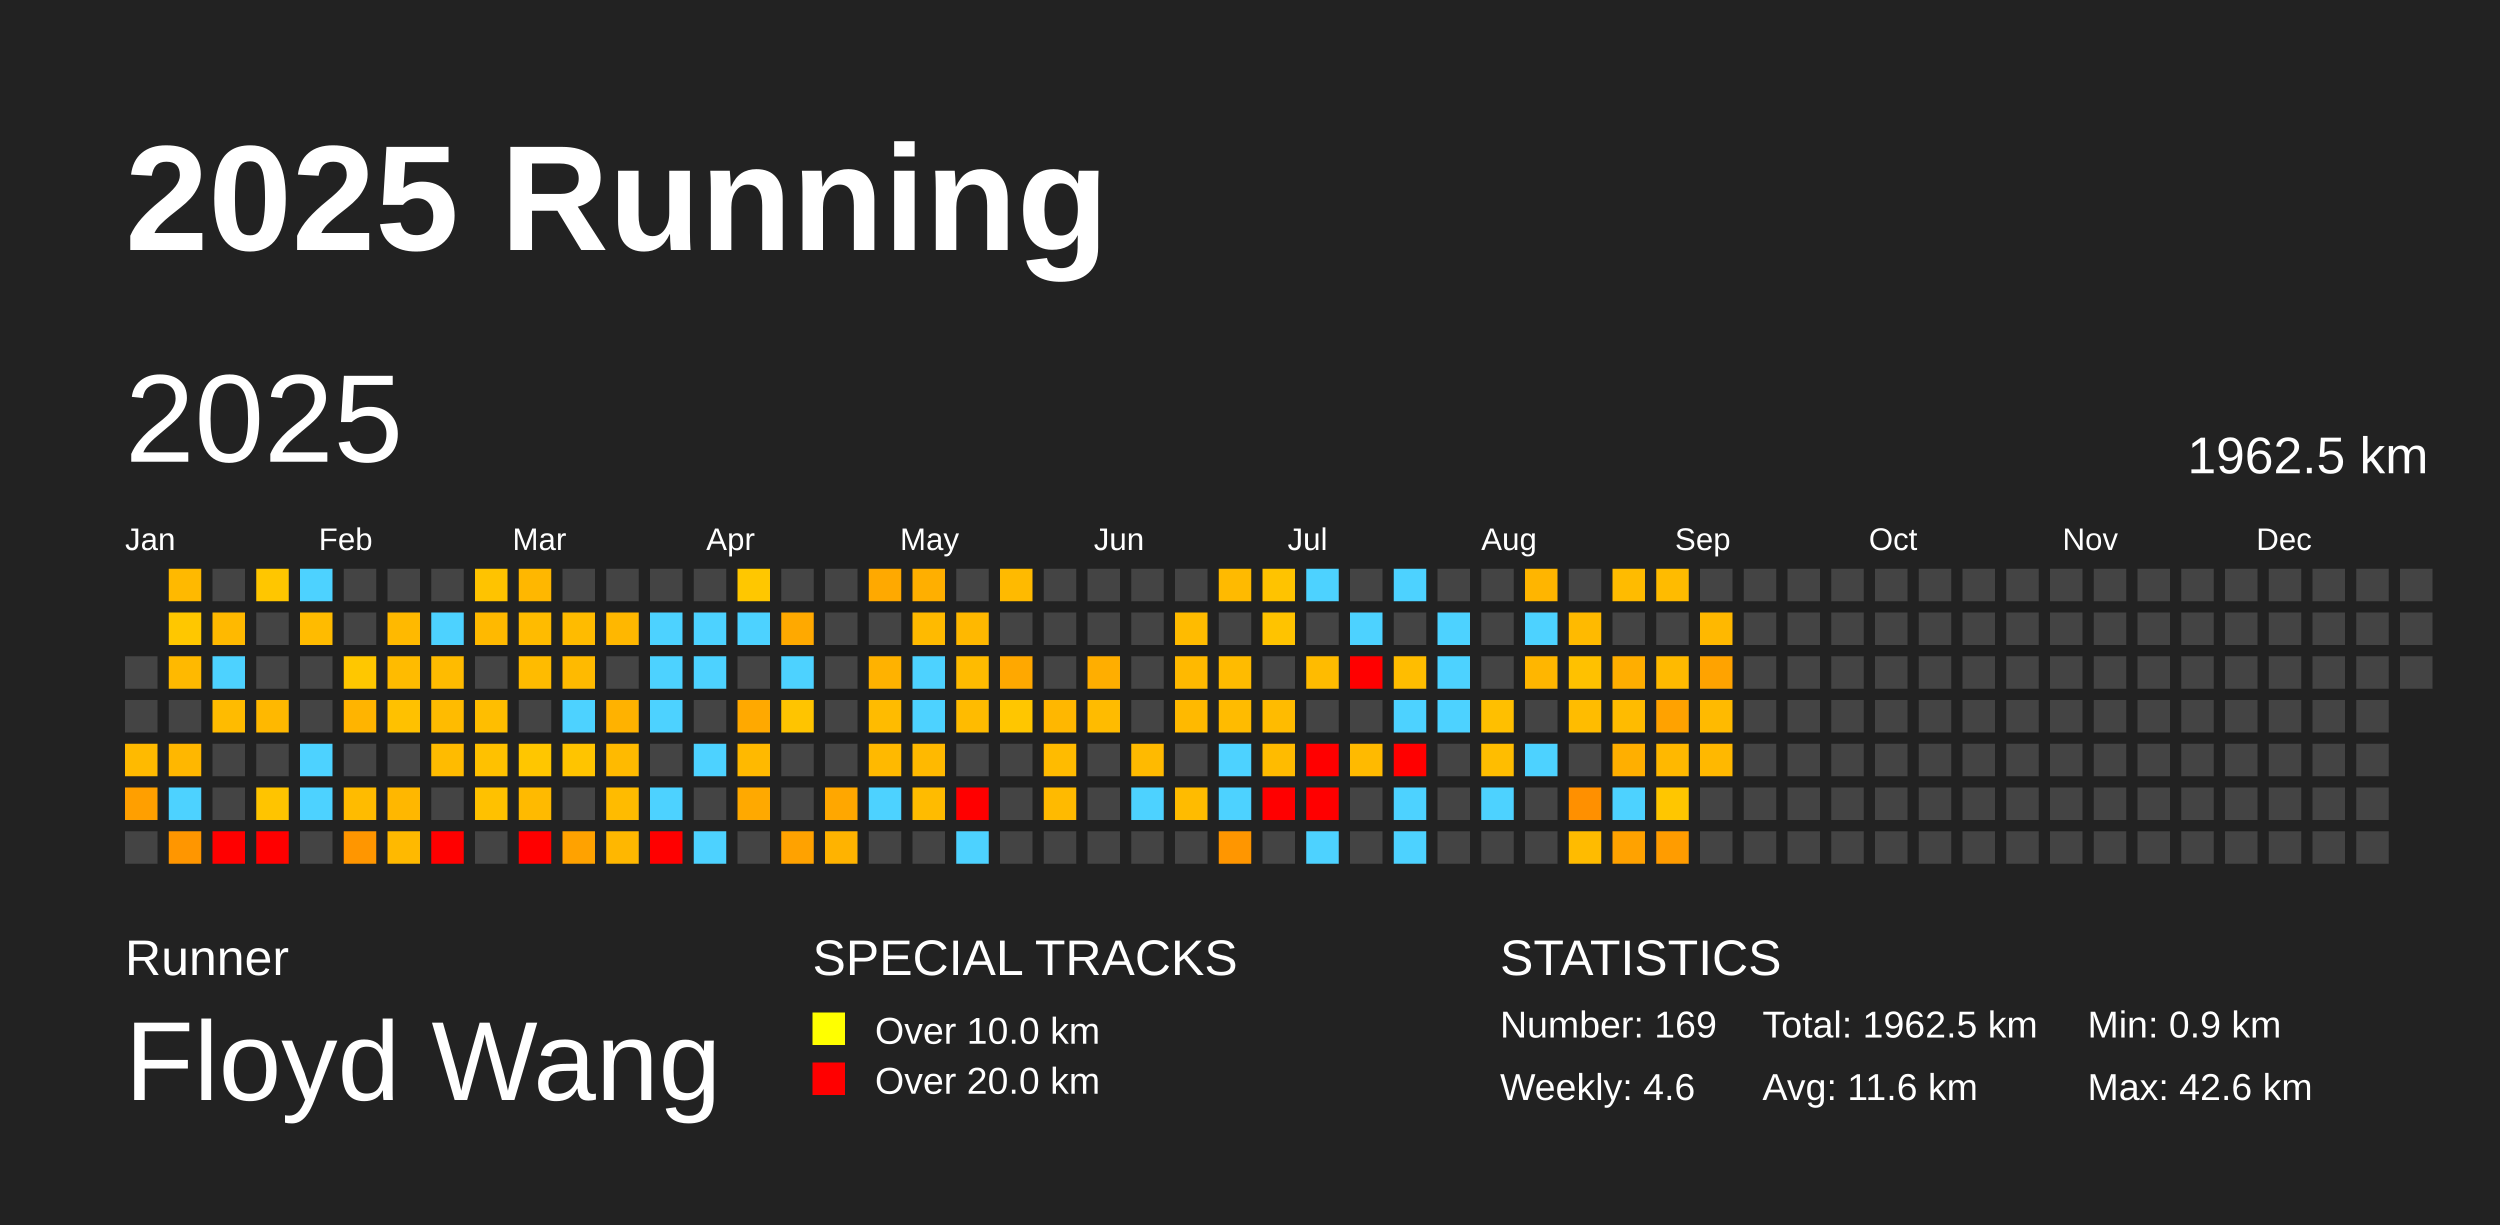
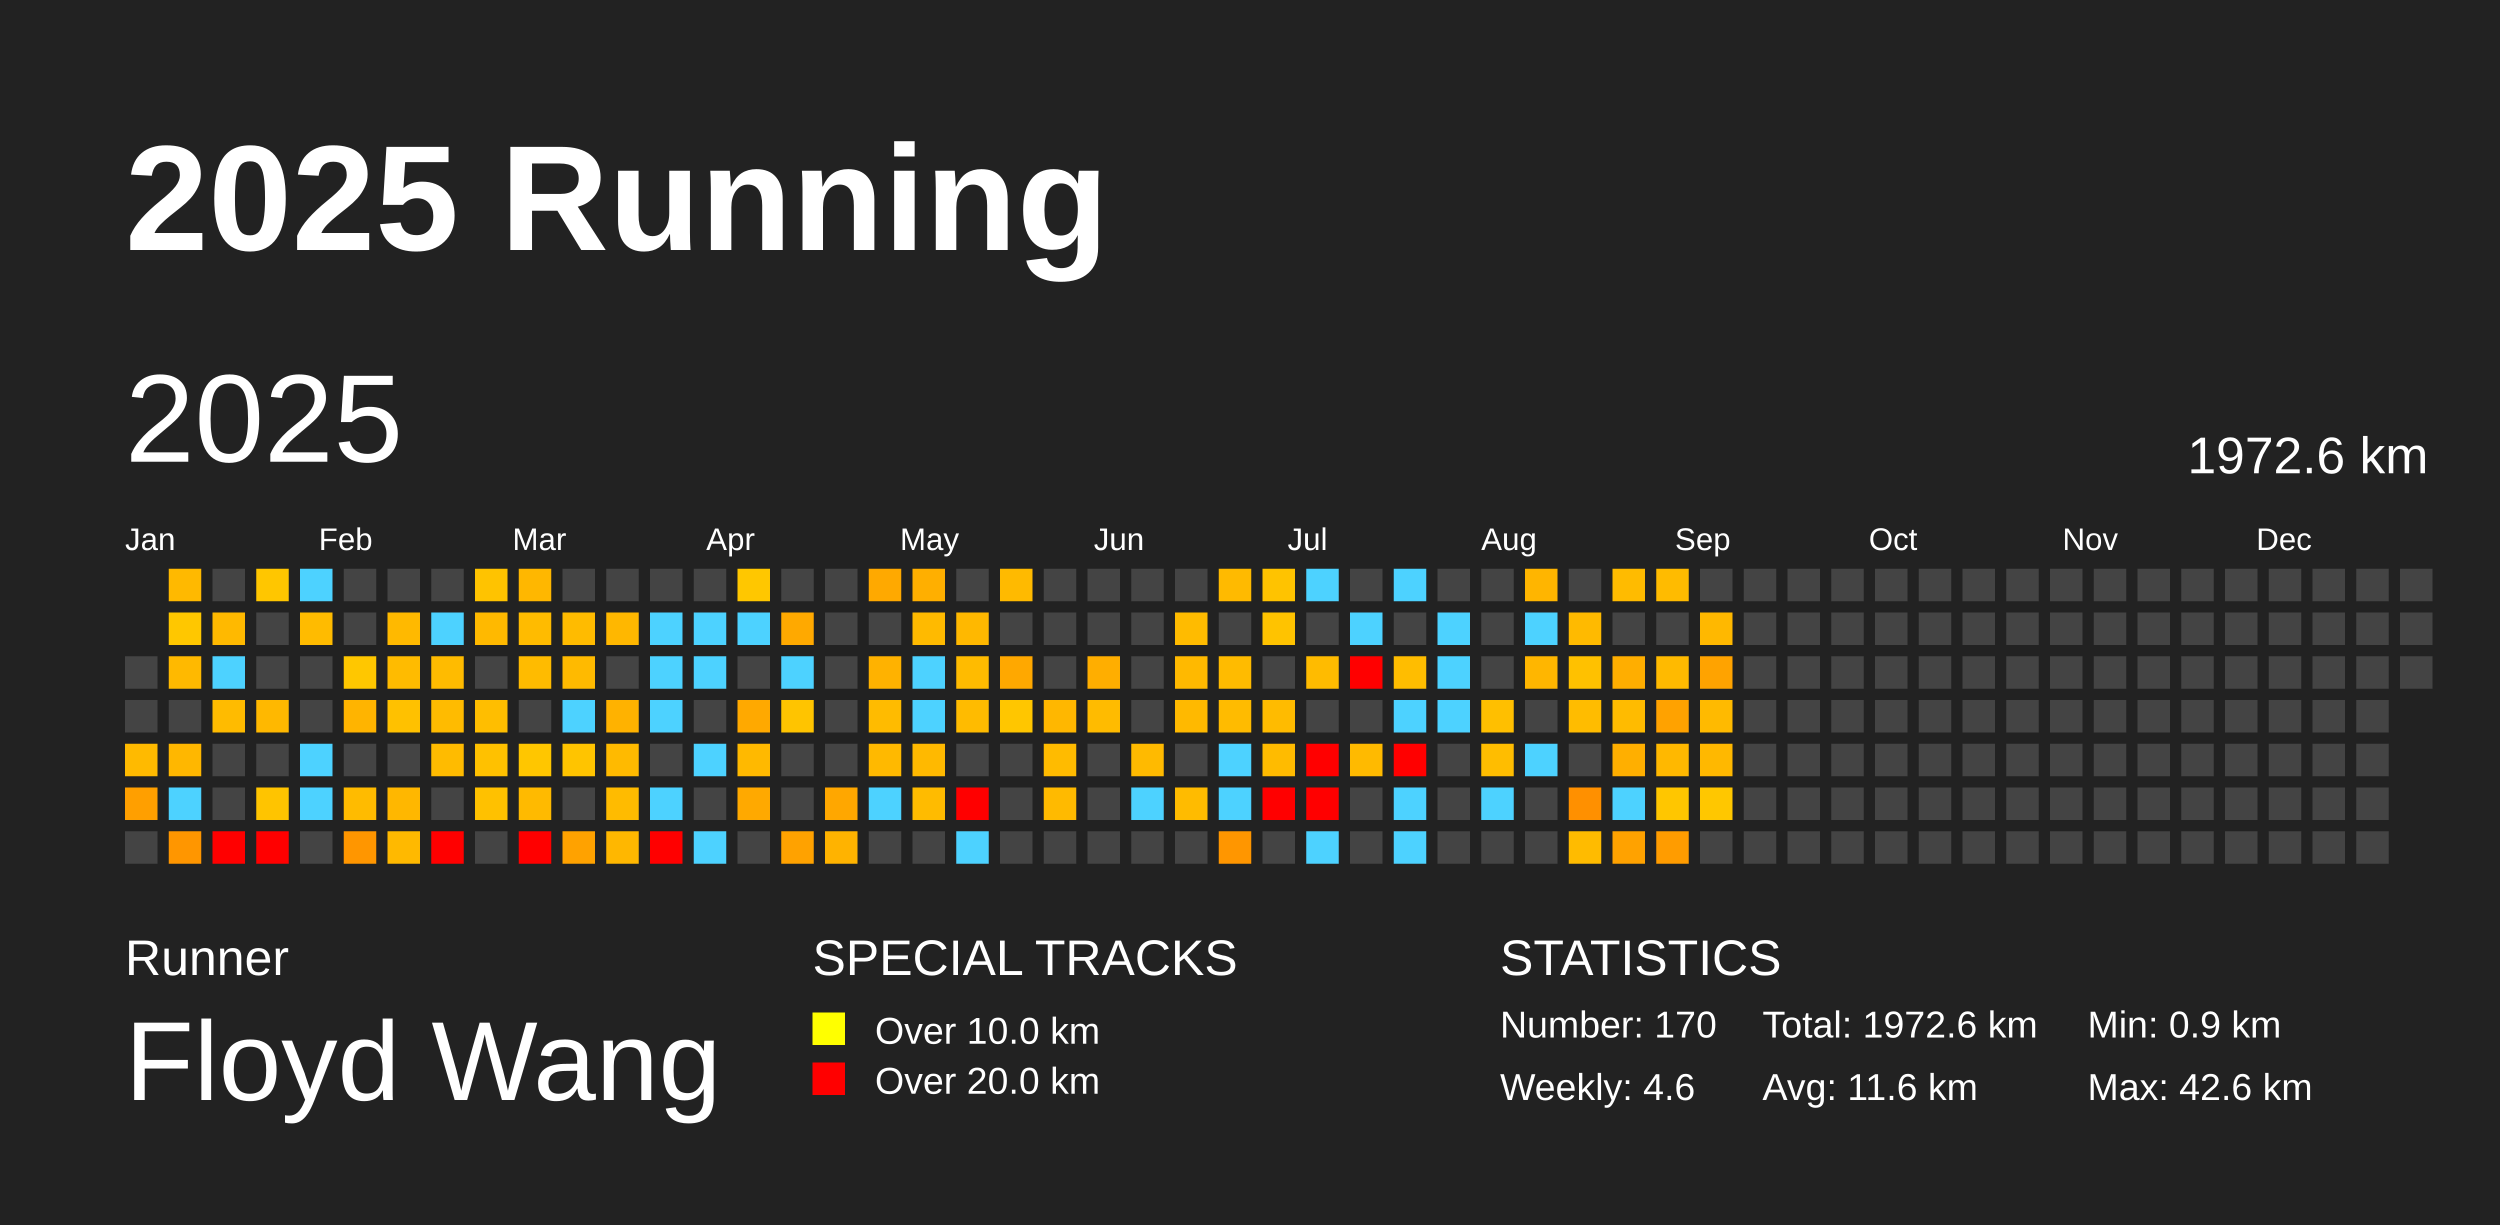
<svg xmlns="http://www.w3.org/2000/svg" baseProfile="full" height="98mm" version="1.1" viewBox="0,0,200,98" width="200mm">
  <defs />
  <rect fill="#222222" height="98" width="200" x="0" y="0" />
  <text fill="#FFFFFF" style="font-size:12px; font-family:Arial; font-weight:bold;" x="10" y="20">2025 Running</text>
  <text fill="#FFFFFF" style="font-size:4px; font-family:Arial" x="10" y="78">Runner</text>
  <text fill="#FFFFFF" style="font-size:9px; font-family:Arial" x="10" y="88">Floyd Wang</text>
  <text fill="#FFFFFF" style="font-size:4px; font-family:Arial" x="65" y="78">SPECIAL TRACKS</text>
  <rect fill="yellow" height="2.6" width="2.6" x="65" y="81" />
  <text fill="#FFFFFF" style="font-size:3px; font-family:Arial" x="70" y="83.5">Over 10.0 km</text>
  <rect fill="red" height="2.6" width="2.6" x="65" y="85" />
  <text fill="#FFFFFF" style="font-size:3px; font-family:Arial" x="70" y="87.5">Over 20.0 km</text>
  <text fill="#FFFFFF" style="font-size:4px; font-family:Arial" x="120" y="78">STATISTICS</text>
-   <text fill="#FFFFFF" style="font-size:3px; font-family:Arial" x="120" y="83">Number: 169</text>
+   <text fill="#FFFFFF" style="font-size:3px; font-family:Arial" x="120" y="83">Number: 170</text>
  <text fill="#FFFFFF" style="font-size:3px; font-family:Arial" x="120" y="88">Weekly: 4.6</text>
-   <text fill="#FFFFFF" style="font-size:3px; font-family:Arial" x="141" y="83">Total: 1962.5 km</text>
+   <text fill="#FFFFFF" style="font-size:3px; font-family:Arial" x="141" y="83">Total: 1972.6 km</text>
  <text fill="#FFFFFF" style="font-size:3px; font-family:Arial" x="141" y="88">Avg: 11.6 km</text>
  <text fill="#FFFFFF" style="font-size:3px; font-family:Arial" x="167" y="83">Min: 0.9 km</text>
  <text fill="#FFFFFF" style="font-size:3px; font-family:Arial" x="167" y="88">Max: 42.6 km</text>
  <text dominant-baseline="hanging" fill="#FFFFFF" style="font-size:10.0px; font-family:Arial;" x="10" y="30">2025</text>
-   <text dominant-baseline="hanging" fill="#FFFFFF" style="font-size:4.125px; font-family:Arial;" x="175" y="35">1962.5 km</text>
+   <text dominant-baseline="hanging" fill="#FFFFFF" style="font-size:4.125px; font-family:Arial;" x="175" y="35">1972.6 km</text>
  <text fill="#FFFFFF" style="font-size:2.5px; font-family:Arial" x="10.0" y="44">Jan</text>
  <text fill="#FFFFFF" style="font-size:2.5px; font-family:Arial" x="25.5" y="44">Feb</text>
  <text fill="#FFFFFF" style="font-size:2.5px; font-family:Arial" x="41.0" y="44">Mar</text>
  <text fill="#FFFFFF" style="font-size:2.5px; font-family:Arial" x="56.5" y="44">Apr</text>
  <text fill="#FFFFFF" style="font-size:2.5px; font-family:Arial" x="72.0" y="44">May</text>
  <text fill="#FFFFFF" style="font-size:2.5px; font-family:Arial" x="87.5" y="44">Jun</text>
  <text fill="#FFFFFF" style="font-size:2.5px; font-family:Arial" x="103.0" y="44">Jul</text>
  <text fill="#FFFFFF" style="font-size:2.5px; font-family:Arial" x="118.5" y="44">Aug</text>
  <text fill="#FFFFFF" style="font-size:2.5px; font-family:Arial" x="134.0" y="44">Sep</text>
  <text fill="#FFFFFF" style="font-size:2.5px; font-family:Arial" x="149.5" y="44">Oct</text>
  <text fill="#FFFFFF" style="font-size:2.5px; font-family:Arial" x="165.0" y="44">Nov</text>
  <text fill="#FFFFFF" style="font-size:2.5px; font-family:Arial" x="180.5" y="44">Dec</text>
  <rect fill="#444444" height="2.6" width="2.6" x="10.0" y="52.5" />
  <rect fill="#444444" height="2.6" width="2.6" x="10.0" y="56.0" />
  <rect fill="#ffba00" height="2.6" width="2.6" x="10.0" y="59.5" />
  <rect fill="#ff9f00" height="2.6" width="2.6" x="10.0" y="63.0" />
  <rect fill="#444444" height="2.6" width="2.6" x="10.0" y="66.5" />
  <rect fill="#ffb900" height="2.6" width="2.6" x="13.5" y="45.5" />
  <rect fill="#ffc700" height="2.6" width="2.6" x="13.5" y="49.0" />
  <rect fill="#ffb900" height="2.6" width="2.6" x="13.5" y="52.5" />
  <rect fill="#444444" height="2.6" width="2.6" x="13.5" y="56.0" />
  <rect fill="#ffb700" height="2.6" width="2.6" x="13.5" y="59.5" />
  <rect fill="#4dd2ff" height="2.6" width="2.6" x="13.5" y="63.0" />
  <rect fill="#ff9600" height="2.6" width="2.6" x="13.5" y="66.5" />
  <rect fill="#444444" height="2.6" width="2.6" x="17.0" y="45.5" />
  <rect fill="#ffb900" height="2.6" width="2.6" x="17.0" y="49.0" />
  <rect fill="#4dd2ff" height="2.6" width="2.6" x="17.0" y="52.5" />
  <rect fill="#ffbb00" height="2.6" width="2.6" x="17.0" y="56.0" />
  <rect fill="#444444" height="2.6" width="2.6" x="17.0" y="59.5" />
  <rect fill="#444444" height="2.6" width="2.6" x="17.0" y="63.0" />
  <rect fill="red" height="2.6" width="2.6" x="17.0" y="66.5" />
  <rect fill="#ffc600" height="2.6" width="2.6" x="20.5" y="45.5" />
  <rect fill="#444444" height="2.6" width="2.6" x="20.5" y="49.0" />
  <rect fill="#444444" height="2.6" width="2.6" x="20.5" y="52.5" />
  <rect fill="#ffb800" height="2.6" width="2.6" x="20.5" y="56.0" />
  <rect fill="#444444" height="2.6" width="2.6" x="20.5" y="59.5" />
  <rect fill="#ffc400" height="2.6" width="2.6" x="20.5" y="63.0" />
  <rect fill="red" height="2.6" width="2.6" x="20.5" y="66.5" />
  <rect fill="#4dd2ff" height="2.6" width="2.6" x="24.0" y="45.5" />
  <rect fill="#ffbb00" height="2.6" width="2.6" x="24.0" y="49.0" />
  <rect fill="#444444" height="2.6" width="2.6" x="24.0" y="52.5" />
  <rect fill="#444444" height="2.6" width="2.6" x="24.0" y="56.0" />
  <rect fill="#4dd2ff" height="2.6" width="2.6" x="24.0" y="59.5" />
  <rect fill="#4dd2ff" height="2.6" width="2.6" x="24.0" y="63.0" />
  <rect fill="#444444" height="2.6" width="2.6" x="24.0" y="66.5" />
  <rect fill="#444444" height="2.6" width="2.6" x="27.5" y="45.5" />
  <rect fill="#444444" height="2.6" width="2.6" x="27.5" y="49.0" />
  <rect fill="#ffc700" height="2.6" width="2.6" x="27.5" y="52.5" />
  <rect fill="#ffb400" height="2.6" width="2.6" x="27.5" y="56.0" />
  <rect fill="#444444" height="2.6" width="2.6" x="27.5" y="59.5" />
  <rect fill="#ffbb00" height="2.6" width="2.6" x="27.5" y="63.0" />
  <rect fill="#ff9600" height="2.6" width="2.6" x="27.5" y="66.5" />
  <rect fill="#444444" height="2.6" width="2.6" x="31.0" y="45.5" />
  <rect fill="#ffb900" height="2.6" width="2.6" x="31.0" y="49.0" />
  <rect fill="#ffbb00" height="2.6" width="2.6" x="31.0" y="52.5" />
  <rect fill="#ffc100" height="2.6" width="2.6" x="31.0" y="56.0" />
  <rect fill="#444444" height="2.6" width="2.6" x="31.0" y="59.5" />
  <rect fill="#ffb700" height="2.6" width="2.6" x="31.0" y="63.0" />
  <rect fill="#ffb900" height="2.6" width="2.6" x="31.0" y="66.5" />
  <rect fill="#444444" height="2.6" width="2.6" x="34.5" y="45.5" />
  <rect fill="#4dd2ff" height="2.6" width="2.6" x="34.5" y="49.0" />
  <rect fill="#ffbb00" height="2.6" width="2.6" x="34.5" y="52.5" />
  <rect fill="#ffbb00" height="2.6" width="2.6" x="34.5" y="56.0" />
  <rect fill="#ffbb00" height="2.6" width="2.6" x="34.5" y="59.5" />
  <rect fill="#444444" height="2.6" width="2.6" x="34.5" y="63.0" />
  <rect fill="red" height="2.6" width="2.6" x="34.5" y="66.5" />
  <rect fill="#ffc300" height="2.6" width="2.6" x="38.0" y="45.5" />
  <rect fill="#ffb900" height="2.6" width="2.6" x="38.0" y="49.0" />
  <rect fill="#444444" height="2.6" width="2.6" x="38.0" y="52.5" />
  <rect fill="#ffbe00" height="2.6" width="2.6" x="38.0" y="56.0" />
  <rect fill="#ffc100" height="2.6" width="2.6" x="38.0" y="59.5" />
  <rect fill="#ffc100" height="2.6" width="2.6" x="38.0" y="63.0" />
  <rect fill="#444444" height="2.6" width="2.6" x="38.0" y="66.5" />
  <rect fill="#ffb700" height="2.6" width="2.6" x="41.5" y="45.5" />
  <rect fill="#ffbb00" height="2.6" width="2.6" x="41.5" y="49.0" />
  <rect fill="#ffbb00" height="2.6" width="2.6" x="41.5" y="52.5" />
  <rect fill="#444444" height="2.6" width="2.6" x="41.5" y="56.0" />
  <rect fill="#ffc600" height="2.6" width="2.6" x="41.5" y="59.5" />
  <rect fill="#ffba00" height="2.6" width="2.6" x="41.5" y="63.0" />
  <rect fill="red" height="2.6" width="2.6" x="41.5" y="66.5" />
  <rect fill="#444444" height="2.6" width="2.6" x="45.0" y="45.5" />
  <rect fill="#ffbb00" height="2.6" width="2.6" x="45.0" y="49.0" />
  <rect fill="#ffba00" height="2.6" width="2.6" x="45.0" y="52.5" />
  <rect fill="#4dd2ff" height="2.6" width="2.6" x="45.0" y="56.0" />
  <rect fill="#ffc400" height="2.6" width="2.6" x="45.0" y="59.5" />
  <rect fill="#444444" height="2.6" width="2.6" x="45.0" y="63.0" />
  <rect fill="#ffa200" height="2.6" width="2.6" x="45.0" y="66.5" />
  <rect fill="#444444" height="2.6" width="2.6" x="48.5" y="45.5" />
  <rect fill="#ffb700" height="2.6" width="2.6" x="48.5" y="49.0" />
  <rect fill="#444444" height="2.6" width="2.6" x="48.5" y="52.5" />
  <rect fill="#ffb200" height="2.6" width="2.6" x="48.5" y="56.0" />
  <rect fill="#ffba00" height="2.6" width="2.6" x="48.5" y="59.5" />
  <rect fill="#ffbb00" height="2.6" width="2.6" x="48.5" y="63.0" />
  <rect fill="#ffb700" height="2.6" width="2.6" x="48.5" y="66.5" />
  <rect fill="#444444" height="2.6" width="2.6" x="52.0" y="45.5" />
  <rect fill="#4dd2ff" height="2.6" width="2.6" x="52.0" y="49.0" />
  <rect fill="#4dd2ff" height="2.6" width="2.6" x="52.0" y="52.5" />
  <rect fill="#4dd2ff" height="2.6" width="2.6" x="52.0" y="56.0" />
  <rect fill="#444444" height="2.6" width="2.6" x="52.0" y="59.5" />
  <rect fill="#4dd2ff" height="2.6" width="2.6" x="52.0" y="63.0" />
  <rect fill="red" height="2.6" width="2.6" x="52.0" y="66.5" />
  <rect fill="#444444" height="2.6" width="2.6" x="55.5" y="45.5" />
  <rect fill="#4dd2ff" height="2.6" width="2.6" x="55.5" y="49.0" />
  <rect fill="#4dd2ff" height="2.6" width="2.6" x="55.5" y="52.5" />
  <rect fill="#444444" height="2.6" width="2.6" x="55.5" y="56.0" />
  <rect fill="#4dd2ff" height="2.6" width="2.6" x="55.5" y="59.5" />
  <rect fill="#444444" height="2.6" width="2.6" x="55.5" y="63.0" />
  <rect fill="#4dd2ff" height="2.6" width="2.6" x="55.5" y="66.5" />
  <rect fill="#ffc700" height="2.6" width="2.6" x="59.0" y="45.5" />
  <rect fill="#4dd2ff" height="2.6" width="2.6" x="59.0" y="49.0" />
  <rect fill="#444444" height="2.6" width="2.6" x="59.0" y="52.5" />
  <rect fill="#ffa900" height="2.6" width="2.6" x="59.0" y="56.0" />
  <rect fill="#ffb900" height="2.6" width="2.6" x="59.0" y="59.5" />
  <rect fill="#ffa900" height="2.6" width="2.6" x="59.0" y="63.0" />
  <rect fill="#444444" height="2.6" width="2.6" x="59.0" y="66.5" />
  <rect fill="#444444" height="2.6" width="2.6" x="62.5" y="45.5" />
  <rect fill="#ffa900" height="2.6" width="2.6" x="62.5" y="49.0" />
  <rect fill="#4dd2ff" height="2.6" width="2.6" x="62.5" y="52.5" />
  <rect fill="#ffc400" height="2.6" width="2.6" x="62.5" y="56.0" />
  <rect fill="#444444" height="2.6" width="2.6" x="62.5" y="59.5" />
  <rect fill="#444444" height="2.6" width="2.6" x="62.5" y="63.0" />
  <rect fill="#ffa200" height="2.6" width="2.6" x="62.5" y="66.5" />
  <rect fill="#444444" height="2.6" width="2.6" x="66.0" y="45.5" />
  <rect fill="#444444" height="2.6" width="2.6" x="66.0" y="49.0" />
  <rect fill="#444444" height="2.6" width="2.6" x="66.0" y="52.5" />
  <rect fill="#444444" height="2.6" width="2.6" x="66.0" y="56.0" />
  <rect fill="#444444" height="2.6" width="2.6" x="66.0" y="59.5" />
  <rect fill="#ffa700" height="2.6" width="2.6" x="66.0" y="63.0" />
  <rect fill="#ffb300" height="2.6" width="2.6" x="66.0" y="66.5" />
  <rect fill="#ffa900" height="2.6" width="2.6" x="69.5" y="45.5" />
  <rect fill="#444444" height="2.6" width="2.6" x="69.5" y="49.0" />
  <rect fill="#ffb200" height="2.6" width="2.6" x="69.5" y="52.5" />
  <rect fill="#ffbb00" height="2.6" width="2.6" x="69.5" y="56.0" />
  <rect fill="#ffb900" height="2.6" width="2.6" x="69.5" y="59.5" />
  <rect fill="#4dd2ff" height="2.6" width="2.6" x="69.5" y="63.0" />
  <rect fill="#444444" height="2.6" width="2.6" x="69.5" y="66.5" />
  <rect fill="#ffaf00" height="2.6" width="2.6" x="73.0" y="45.5" />
  <rect fill="#ffba00" height="2.6" width="2.6" x="73.0" y="49.0" />
  <rect fill="#4dd2ff" height="2.6" width="2.6" x="73.0" y="52.5" />
  <rect fill="#4dd2ff" height="2.6" width="2.6" x="73.0" y="56.0" />
  <rect fill="#ffb900" height="2.6" width="2.6" x="73.0" y="59.5" />
  <rect fill="#ffbb00" height="2.6" width="2.6" x="73.0" y="63.0" />
  <rect fill="#444444" height="2.6" width="2.6" x="73.0" y="66.5" />
  <rect fill="#444444" height="2.6" width="2.6" x="76.5" y="45.5" />
  <rect fill="#ffb800" height="2.6" width="2.6" x="76.5" y="49.0" />
  <rect fill="#ffbb00" height="2.6" width="2.6" x="76.5" y="52.5" />
  <rect fill="#ffbb00" height="2.6" width="2.6" x="76.5" y="56.0" />
  <rect fill="#444444" height="2.6" width="2.6" x="76.5" y="59.5" />
  <rect fill="red" height="2.6" width="2.6" x="76.5" y="63.0" />
  <rect fill="#4dd2ff" height="2.6" width="2.6" x="76.5" y="66.5" />
  <rect fill="#ffba00" height="2.6" width="2.6" x="80.0" y="45.5" />
  <rect fill="#444444" height="2.6" width="2.6" x="80.0" y="49.0" />
  <rect fill="#ffa800" height="2.6" width="2.6" x="80.0" y="52.5" />
  <rect fill="#ffc600" height="2.6" width="2.6" x="80.0" y="56.0" />
  <rect fill="#444444" height="2.6" width="2.6" x="80.0" y="59.5" />
  <rect fill="#444444" height="2.6" width="2.6" x="80.0" y="63.0" />
  <rect fill="#444444" height="2.6" width="2.6" x="80.0" y="66.5" />
  <rect fill="#444444" height="2.6" width="2.6" x="83.5" y="45.5" />
  <rect fill="#444444" height="2.6" width="2.6" x="83.5" y="49.0" />
  <rect fill="#444444" height="2.6" width="2.6" x="83.5" y="52.5" />
  <rect fill="#ffb700" height="2.6" width="2.6" x="83.5" y="56.0" />
  <rect fill="#ffbb00" height="2.6" width="2.6" x="83.5" y="59.5" />
  <rect fill="#ffba00" height="2.6" width="2.6" x="83.5" y="63.0" />
  <rect fill="#444444" height="2.6" width="2.6" x="83.5" y="66.5" />
  <rect fill="#444444" height="2.6" width="2.6" x="87.0" y="45.5" />
  <rect fill="#444444" height="2.6" width="2.6" x="87.0" y="49.0" />
  <rect fill="#ffae00" height="2.6" width="2.6" x="87.0" y="52.5" />
  <rect fill="#ffbb00" height="2.6" width="2.6" x="87.0" y="56.0" />
  <rect fill="#444444" height="2.6" width="2.6" x="87.0" y="59.5" />
  <rect fill="#444444" height="2.6" width="2.6" x="87.0" y="63.0" />
  <rect fill="#444444" height="2.6" width="2.6" x="87.0" y="66.5" />
  <rect fill="#444444" height="2.6" width="2.6" x="90.5" y="45.5" />
  <rect fill="#444444" height="2.6" width="2.6" x="90.5" y="49.0" />
  <rect fill="#444444" height="2.6" width="2.6" x="90.5" y="52.5" />
  <rect fill="#444444" height="2.6" width="2.6" x="90.5" y="56.0" />
  <rect fill="#ffba00" height="2.6" width="2.6" x="90.5" y="59.5" />
  <rect fill="#4dd2ff" height="2.6" width="2.6" x="90.5" y="63.0" />
  <rect fill="#444444" height="2.6" width="2.6" x="90.5" y="66.5" />
  <rect fill="#444444" height="2.6" width="2.6" x="94.0" y="45.5" />
  <rect fill="#ffbb00" height="2.6" width="2.6" x="94.0" y="49.0" />
  <rect fill="#ffb900" height="2.6" width="2.6" x="94.0" y="52.5" />
  <rect fill="#ffb900" height="2.6" width="2.6" x="94.0" y="56.0" />
  <rect fill="#444444" height="2.6" width="2.6" x="94.0" y="59.5" />
  <rect fill="#ffbb00" height="2.6" width="2.6" x="94.0" y="63.0" />
  <rect fill="#444444" height="2.6" width="2.6" x="94.0" y="66.5" />
  <rect fill="#ffba00" height="2.6" width="2.6" x="97.5" y="45.5" />
  <rect fill="#444444" height="2.6" width="2.6" x="97.5" y="49.0" />
  <rect fill="#ffbb00" height="2.6" width="2.6" x="97.5" y="52.5" />
  <rect fill="#ffbb00" height="2.6" width="2.6" x="97.5" y="56.0" />
  <rect fill="#4dd2ff" height="2.6" width="2.6" x="97.5" y="59.5" />
  <rect fill="#4dd2ff" height="2.6" width="2.6" x="97.5" y="63.0" />
  <rect fill="#ff9600" height="2.6" width="2.6" x="97.5" y="66.5" />
  <rect fill="#ffc300" height="2.6" width="2.6" x="101.0" y="45.5" />
  <rect fill="#ffc300" height="2.6" width="2.6" x="101.0" y="49.0" />
  <rect fill="#444444" height="2.6" width="2.6" x="101.0" y="52.5" />
  <rect fill="#ffbb00" height="2.6" width="2.6" x="101.0" y="56.0" />
  <rect fill="#ffbb00" height="2.6" width="2.6" x="101.0" y="59.5" />
  <rect fill="red" height="2.6" width="2.6" x="101.0" y="63.0" />
  <rect fill="#444444" height="2.6" width="2.6" x="101.0" y="66.5" />
  <rect fill="#4dd2ff" height="2.6" width="2.6" x="104.5" y="45.5" />
  <rect fill="#444444" height="2.6" width="2.6" x="104.5" y="49.0" />
  <rect fill="#ffbb00" height="2.6" width="2.6" x="104.5" y="52.5" />
  <rect fill="#444444" height="2.6" width="2.6" x="104.5" y="56.0" />
  <rect fill="red" height="2.6" width="2.6" x="104.5" y="59.5" />
  <rect fill="red" height="2.6" width="2.6" x="104.5" y="63.0" />
  <rect fill="#4dd2ff" height="2.6" width="2.6" x="104.5" y="66.5" />
  <rect fill="#444444" height="2.6" width="2.6" x="108.0" y="45.5" />
  <rect fill="#4dd2ff" height="2.6" width="2.6" x="108.0" y="49.0" />
  <rect fill="red" height="2.6" width="2.6" x="108.0" y="52.5" />
  <rect fill="#444444" height="2.6" width="2.6" x="108.0" y="56.0" />
  <rect fill="#ffba00" height="2.6" width="2.6" x="108.0" y="59.5" />
  <rect fill="#444444" height="2.6" width="2.6" x="108.0" y="63.0" />
  <rect fill="#444444" height="2.6" width="2.6" x="108.0" y="66.5" />
  <rect fill="#4dd2ff" height="2.6" width="2.6" x="111.5" y="45.5" />
  <rect fill="#444444" height="2.6" width="2.6" x="111.5" y="49.0" />
  <rect fill="#ffbd00" height="2.6" width="2.6" x="111.5" y="52.5" />
  <rect fill="#4dd2ff" height="2.6" width="2.6" x="111.5" y="56.0" />
  <rect fill="red" height="2.6" width="2.6" x="111.5" y="59.5" />
  <rect fill="#4dd2ff" height="2.6" width="2.6" x="111.5" y="63.0" />
  <rect fill="#4dd2ff" height="2.6" width="2.6" x="111.5" y="66.5" />
  <rect fill="#444444" height="2.6" width="2.6" x="115.0" y="45.5" />
  <rect fill="#4dd2ff" height="2.6" width="2.6" x="115.0" y="49.0" />
  <rect fill="#4dd2ff" height="2.6" width="2.6" x="115.0" y="52.5" />
  <rect fill="#4dd2ff" height="2.6" width="2.6" x="115.0" y="56.0" />
  <rect fill="#444444" height="2.6" width="2.6" x="115.0" y="59.5" />
  <rect fill="#444444" height="2.6" width="2.6" x="115.0" y="63.0" />
  <rect fill="#444444" height="2.6" width="2.6" x="115.0" y="66.5" />
  <rect fill="#444444" height="2.6" width="2.6" x="118.5" y="45.5" />
  <rect fill="#444444" height="2.6" width="2.6" x="118.5" y="49.0" />
  <rect fill="#444444" height="2.6" width="2.6" x="118.5" y="52.5" />
  <rect fill="#ffbf00" height="2.6" width="2.6" x="118.5" y="56.0" />
  <rect fill="#ffbd00" height="2.6" width="2.6" x="118.5" y="59.5" />
  <rect fill="#4dd2ff" height="2.6" width="2.6" x="118.5" y="63.0" />
  <rect fill="#444444" height="2.6" width="2.6" x="118.5" y="66.5" />
  <rect fill="#ffb500" height="2.6" width="2.6" x="122.0" y="45.5" />
  <rect fill="#4dd2ff" height="2.6" width="2.6" x="122.0" y="49.0" />
  <rect fill="#ffb600" height="2.6" width="2.6" x="122.0" y="52.5" />
  <rect fill="#444444" height="2.6" width="2.6" x="122.0" y="56.0" />
  <rect fill="#4dd2ff" height="2.6" width="2.6" x="122.0" y="59.5" />
  <rect fill="#444444" height="2.6" width="2.6" x="122.0" y="63.0" />
  <rect fill="#444444" height="2.6" width="2.6" x="122.0" y="66.5" />
  <rect fill="#444444" height="2.6" width="2.6" x="125.5" y="45.5" />
  <rect fill="#ffba00" height="2.6" width="2.6" x="125.5" y="49.0" />
  <rect fill="#ffc100" height="2.6" width="2.6" x="125.5" y="52.5" />
  <rect fill="#ffbc00" height="2.6" width="2.6" x="125.5" y="56.0" />
  <rect fill="#444444" height="2.6" width="2.6" x="125.5" y="59.5" />
  <rect fill="#ff9000" height="2.6" width="2.6" x="125.5" y="63.0" />
  <rect fill="#ffbb00" height="2.6" width="2.6" x="125.5" y="66.5" />
  <rect fill="#ffbb00" height="2.6" width="2.6" x="129.0" y="45.5" />
  <rect fill="#444444" height="2.6" width="2.6" x="129.0" y="49.0" />
  <rect fill="#ffae00" height="2.6" width="2.6" x="129.0" y="52.5" />
  <rect fill="#ffbb00" height="2.6" width="2.6" x="129.0" y="56.0" />
  <rect fill="#ffaf00" height="2.6" width="2.6" x="129.0" y="59.5" />
  <rect fill="#4dd2ff" height="2.6" width="2.6" x="129.0" y="63.0" />
  <rect fill="#ffa200" height="2.6" width="2.6" x="129.0" y="66.5" />
  <rect fill="#ffbb00" height="2.6" width="2.6" x="132.5" y="45.5" />
  <rect fill="#444444" height="2.6" width="2.6" x="132.5" y="49.0" />
  <rect fill="#ffba00" height="2.6" width="2.6" x="132.5" y="52.5" />
  <rect fill="#ffa200" height="2.6" width="2.6" x="132.5" y="56.0" />
  <rect fill="#ffb800" height="2.6" width="2.6" x="132.5" y="59.5" />
  <rect fill="#ffc600" height="2.6" width="2.6" x="132.5" y="63.0" />
  <rect fill="#ff9c00" height="2.6" width="2.6" x="132.5" y="66.5" />
  <rect fill="#444444" height="2.6" width="2.6" x="136.0" y="45.5" />
  <rect fill="#ffb800" height="2.6" width="2.6" x="136.0" y="49.0" />
  <rect fill="#ffa300" height="2.6" width="2.6" x="136.0" y="52.5" />
  <rect fill="#ffba00" height="2.6" width="2.6" x="136.0" y="56.0" />
  <rect fill="#ffb800" height="2.6" width="2.6" x="136.0" y="59.5" />
-   <rect fill="#444444" height="2.6" width="2.6" x="136.0" y="63.0" />
+   <rect fill="#ffc700" height="2.6" width="2.6" x="136.0" y="63.0" />
  <rect fill="#444444" height="2.6" width="2.6" x="136.0" y="66.5" />
  <rect fill="#444444" height="2.6" width="2.6" x="139.5" y="45.5" />
  <rect fill="#444444" height="2.6" width="2.6" x="139.5" y="49.0" />
  <rect fill="#444444" height="2.6" width="2.6" x="139.5" y="52.5" />
  <rect fill="#444444" height="2.6" width="2.6" x="139.5" y="56.0" />
  <rect fill="#444444" height="2.6" width="2.6" x="139.5" y="59.5" />
  <rect fill="#444444" height="2.6" width="2.6" x="139.5" y="63.0" />
  <rect fill="#444444" height="2.6" width="2.6" x="139.5" y="66.5" />
  <rect fill="#444444" height="2.6" width="2.6" x="143.0" y="45.5" />
  <rect fill="#444444" height="2.6" width="2.6" x="143.0" y="49.0" />
  <rect fill="#444444" height="2.6" width="2.6" x="143.0" y="52.5" />
  <rect fill="#444444" height="2.6" width="2.6" x="143.0" y="56.0" />
  <rect fill="#444444" height="2.6" width="2.6" x="143.0" y="59.5" />
  <rect fill="#444444" height="2.6" width="2.6" x="143.0" y="63.0" />
  <rect fill="#444444" height="2.6" width="2.6" x="143.0" y="66.5" />
  <rect fill="#444444" height="2.6" width="2.6" x="146.5" y="45.5" />
  <rect fill="#444444" height="2.6" width="2.6" x="146.5" y="49.0" />
  <rect fill="#444444" height="2.6" width="2.6" x="146.5" y="52.5" />
  <rect fill="#444444" height="2.6" width="2.6" x="146.5" y="56.0" />
  <rect fill="#444444" height="2.6" width="2.6" x="146.5" y="59.5" />
  <rect fill="#444444" height="2.6" width="2.6" x="146.5" y="63.0" />
  <rect fill="#444444" height="2.6" width="2.6" x="146.5" y="66.5" />
  <rect fill="#444444" height="2.6" width="2.6" x="150.0" y="45.5" />
  <rect fill="#444444" height="2.6" width="2.6" x="150.0" y="49.0" />
  <rect fill="#444444" height="2.6" width="2.6" x="150.0" y="52.5" />
  <rect fill="#444444" height="2.6" width="2.6" x="150.0" y="56.0" />
  <rect fill="#444444" height="2.6" width="2.6" x="150.0" y="59.5" />
  <rect fill="#444444" height="2.6" width="2.6" x="150.0" y="63.0" />
  <rect fill="#444444" height="2.6" width="2.6" x="150.0" y="66.5" />
  <rect fill="#444444" height="2.6" width="2.6" x="153.5" y="45.5" />
  <rect fill="#444444" height="2.6" width="2.6" x="153.5" y="49.0" />
  <rect fill="#444444" height="2.6" width="2.6" x="153.5" y="52.5" />
  <rect fill="#444444" height="2.6" width="2.6" x="153.5" y="56.0" />
  <rect fill="#444444" height="2.6" width="2.6" x="153.5" y="59.5" />
  <rect fill="#444444" height="2.6" width="2.6" x="153.5" y="63.0" />
  <rect fill="#444444" height="2.6" width="2.6" x="153.5" y="66.5" />
  <rect fill="#444444" height="2.6" width="2.6" x="157.0" y="45.5" />
  <rect fill="#444444" height="2.6" width="2.6" x="157.0" y="49.0" />
  <rect fill="#444444" height="2.6" width="2.6" x="157.0" y="52.5" />
  <rect fill="#444444" height="2.6" width="2.6" x="157.0" y="56.0" />
  <rect fill="#444444" height="2.6" width="2.6" x="157.0" y="59.5" />
  <rect fill="#444444" height="2.6" width="2.6" x="157.0" y="63.0" />
  <rect fill="#444444" height="2.6" width="2.6" x="157.0" y="66.5" />
  <rect fill="#444444" height="2.6" width="2.6" x="160.5" y="45.5" />
  <rect fill="#444444" height="2.6" width="2.6" x="160.5" y="49.0" />
  <rect fill="#444444" height="2.6" width="2.6" x="160.5" y="52.5" />
  <rect fill="#444444" height="2.6" width="2.6" x="160.5" y="56.0" />
  <rect fill="#444444" height="2.6" width="2.6" x="160.5" y="59.5" />
  <rect fill="#444444" height="2.6" width="2.6" x="160.5" y="63.0" />
  <rect fill="#444444" height="2.6" width="2.6" x="160.5" y="66.5" />
  <rect fill="#444444" height="2.6" width="2.6" x="164.0" y="45.5" />
  <rect fill="#444444" height="2.6" width="2.6" x="164.0" y="49.0" />
  <rect fill="#444444" height="2.6" width="2.6" x="164.0" y="52.5" />
  <rect fill="#444444" height="2.6" width="2.6" x="164.0" y="56.0" />
  <rect fill="#444444" height="2.6" width="2.6" x="164.0" y="59.5" />
  <rect fill="#444444" height="2.6" width="2.6" x="164.0" y="63.0" />
  <rect fill="#444444" height="2.6" width="2.6" x="164.0" y="66.5" />
  <rect fill="#444444" height="2.6" width="2.6" x="167.5" y="45.5" />
  <rect fill="#444444" height="2.6" width="2.6" x="167.5" y="49.0" />
  <rect fill="#444444" height="2.6" width="2.6" x="167.5" y="52.5" />
  <rect fill="#444444" height="2.6" width="2.6" x="167.5" y="56.0" />
  <rect fill="#444444" height="2.6" width="2.6" x="167.5" y="59.5" />
  <rect fill="#444444" height="2.6" width="2.6" x="167.5" y="63.0" />
  <rect fill="#444444" height="2.6" width="2.6" x="167.5" y="66.5" />
  <rect fill="#444444" height="2.6" width="2.6" x="171.0" y="45.5" />
  <rect fill="#444444" height="2.6" width="2.6" x="171.0" y="49.0" />
  <rect fill="#444444" height="2.6" width="2.6" x="171.0" y="52.5" />
  <rect fill="#444444" height="2.6" width="2.6" x="171.0" y="56.0" />
  <rect fill="#444444" height="2.6" width="2.6" x="171.0" y="59.5" />
  <rect fill="#444444" height="2.6" width="2.6" x="171.0" y="63.0" />
  <rect fill="#444444" height="2.6" width="2.6" x="171.0" y="66.5" />
  <rect fill="#444444" height="2.6" width="2.6" x="174.5" y="45.5" />
  <rect fill="#444444" height="2.6" width="2.6" x="174.5" y="49.0" />
  <rect fill="#444444" height="2.6" width="2.6" x="174.5" y="52.5" />
  <rect fill="#444444" height="2.6" width="2.6" x="174.5" y="56.0" />
  <rect fill="#444444" height="2.6" width="2.6" x="174.5" y="59.5" />
  <rect fill="#444444" height="2.6" width="2.6" x="174.5" y="63.0" />
  <rect fill="#444444" height="2.6" width="2.6" x="174.5" y="66.5" />
  <rect fill="#444444" height="2.6" width="2.6" x="178.0" y="45.5" />
  <rect fill="#444444" height="2.6" width="2.6" x="178.0" y="49.0" />
  <rect fill="#444444" height="2.6" width="2.6" x="178.0" y="52.5" />
  <rect fill="#444444" height="2.6" width="2.6" x="178.0" y="56.0" />
  <rect fill="#444444" height="2.6" width="2.6" x="178.0" y="59.5" />
  <rect fill="#444444" height="2.6" width="2.6" x="178.0" y="63.0" />
  <rect fill="#444444" height="2.6" width="2.6" x="178.0" y="66.5" />
  <rect fill="#444444" height="2.6" width="2.6" x="181.5" y="45.5" />
  <rect fill="#444444" height="2.6" width="2.6" x="181.5" y="49.0" />
  <rect fill="#444444" height="2.6" width="2.6" x="181.5" y="52.5" />
  <rect fill="#444444" height="2.6" width="2.6" x="181.5" y="56.0" />
  <rect fill="#444444" height="2.6" width="2.6" x="181.5" y="59.5" />
  <rect fill="#444444" height="2.6" width="2.6" x="181.5" y="63.0" />
  <rect fill="#444444" height="2.6" width="2.6" x="181.5" y="66.5" />
  <rect fill="#444444" height="2.6" width="2.6" x="185.0" y="45.5" />
  <rect fill="#444444" height="2.6" width="2.6" x="185.0" y="49.0" />
  <rect fill="#444444" height="2.6" width="2.6" x="185.0" y="52.5" />
  <rect fill="#444444" height="2.6" width="2.6" x="185.0" y="56.0" />
  <rect fill="#444444" height="2.6" width="2.6" x="185.0" y="59.5" />
  <rect fill="#444444" height="2.6" width="2.6" x="185.0" y="63.0" />
  <rect fill="#444444" height="2.6" width="2.6" x="185.0" y="66.5" />
  <rect fill="#444444" height="2.6" width="2.6" x="188.5" y="45.5" />
  <rect fill="#444444" height="2.6" width="2.6" x="188.5" y="49.0" />
  <rect fill="#444444" height="2.6" width="2.6" x="188.5" y="52.5" />
  <rect fill="#444444" height="2.6" width="2.6" x="188.5" y="56.0" />
  <rect fill="#444444" height="2.6" width="2.6" x="188.5" y="59.5" />
  <rect fill="#444444" height="2.6" width="2.6" x="188.5" y="63.0" />
  <rect fill="#444444" height="2.6" width="2.6" x="188.5" y="66.5" />
  <rect fill="#444444" height="2.6" width="2.6" x="192.0" y="45.5" />
  <rect fill="#444444" height="2.6" width="2.6" x="192.0" y="49.0" />
  <rect fill="#444444" height="2.6" width="2.6" x="192.0" y="52.5" />
</svg>
